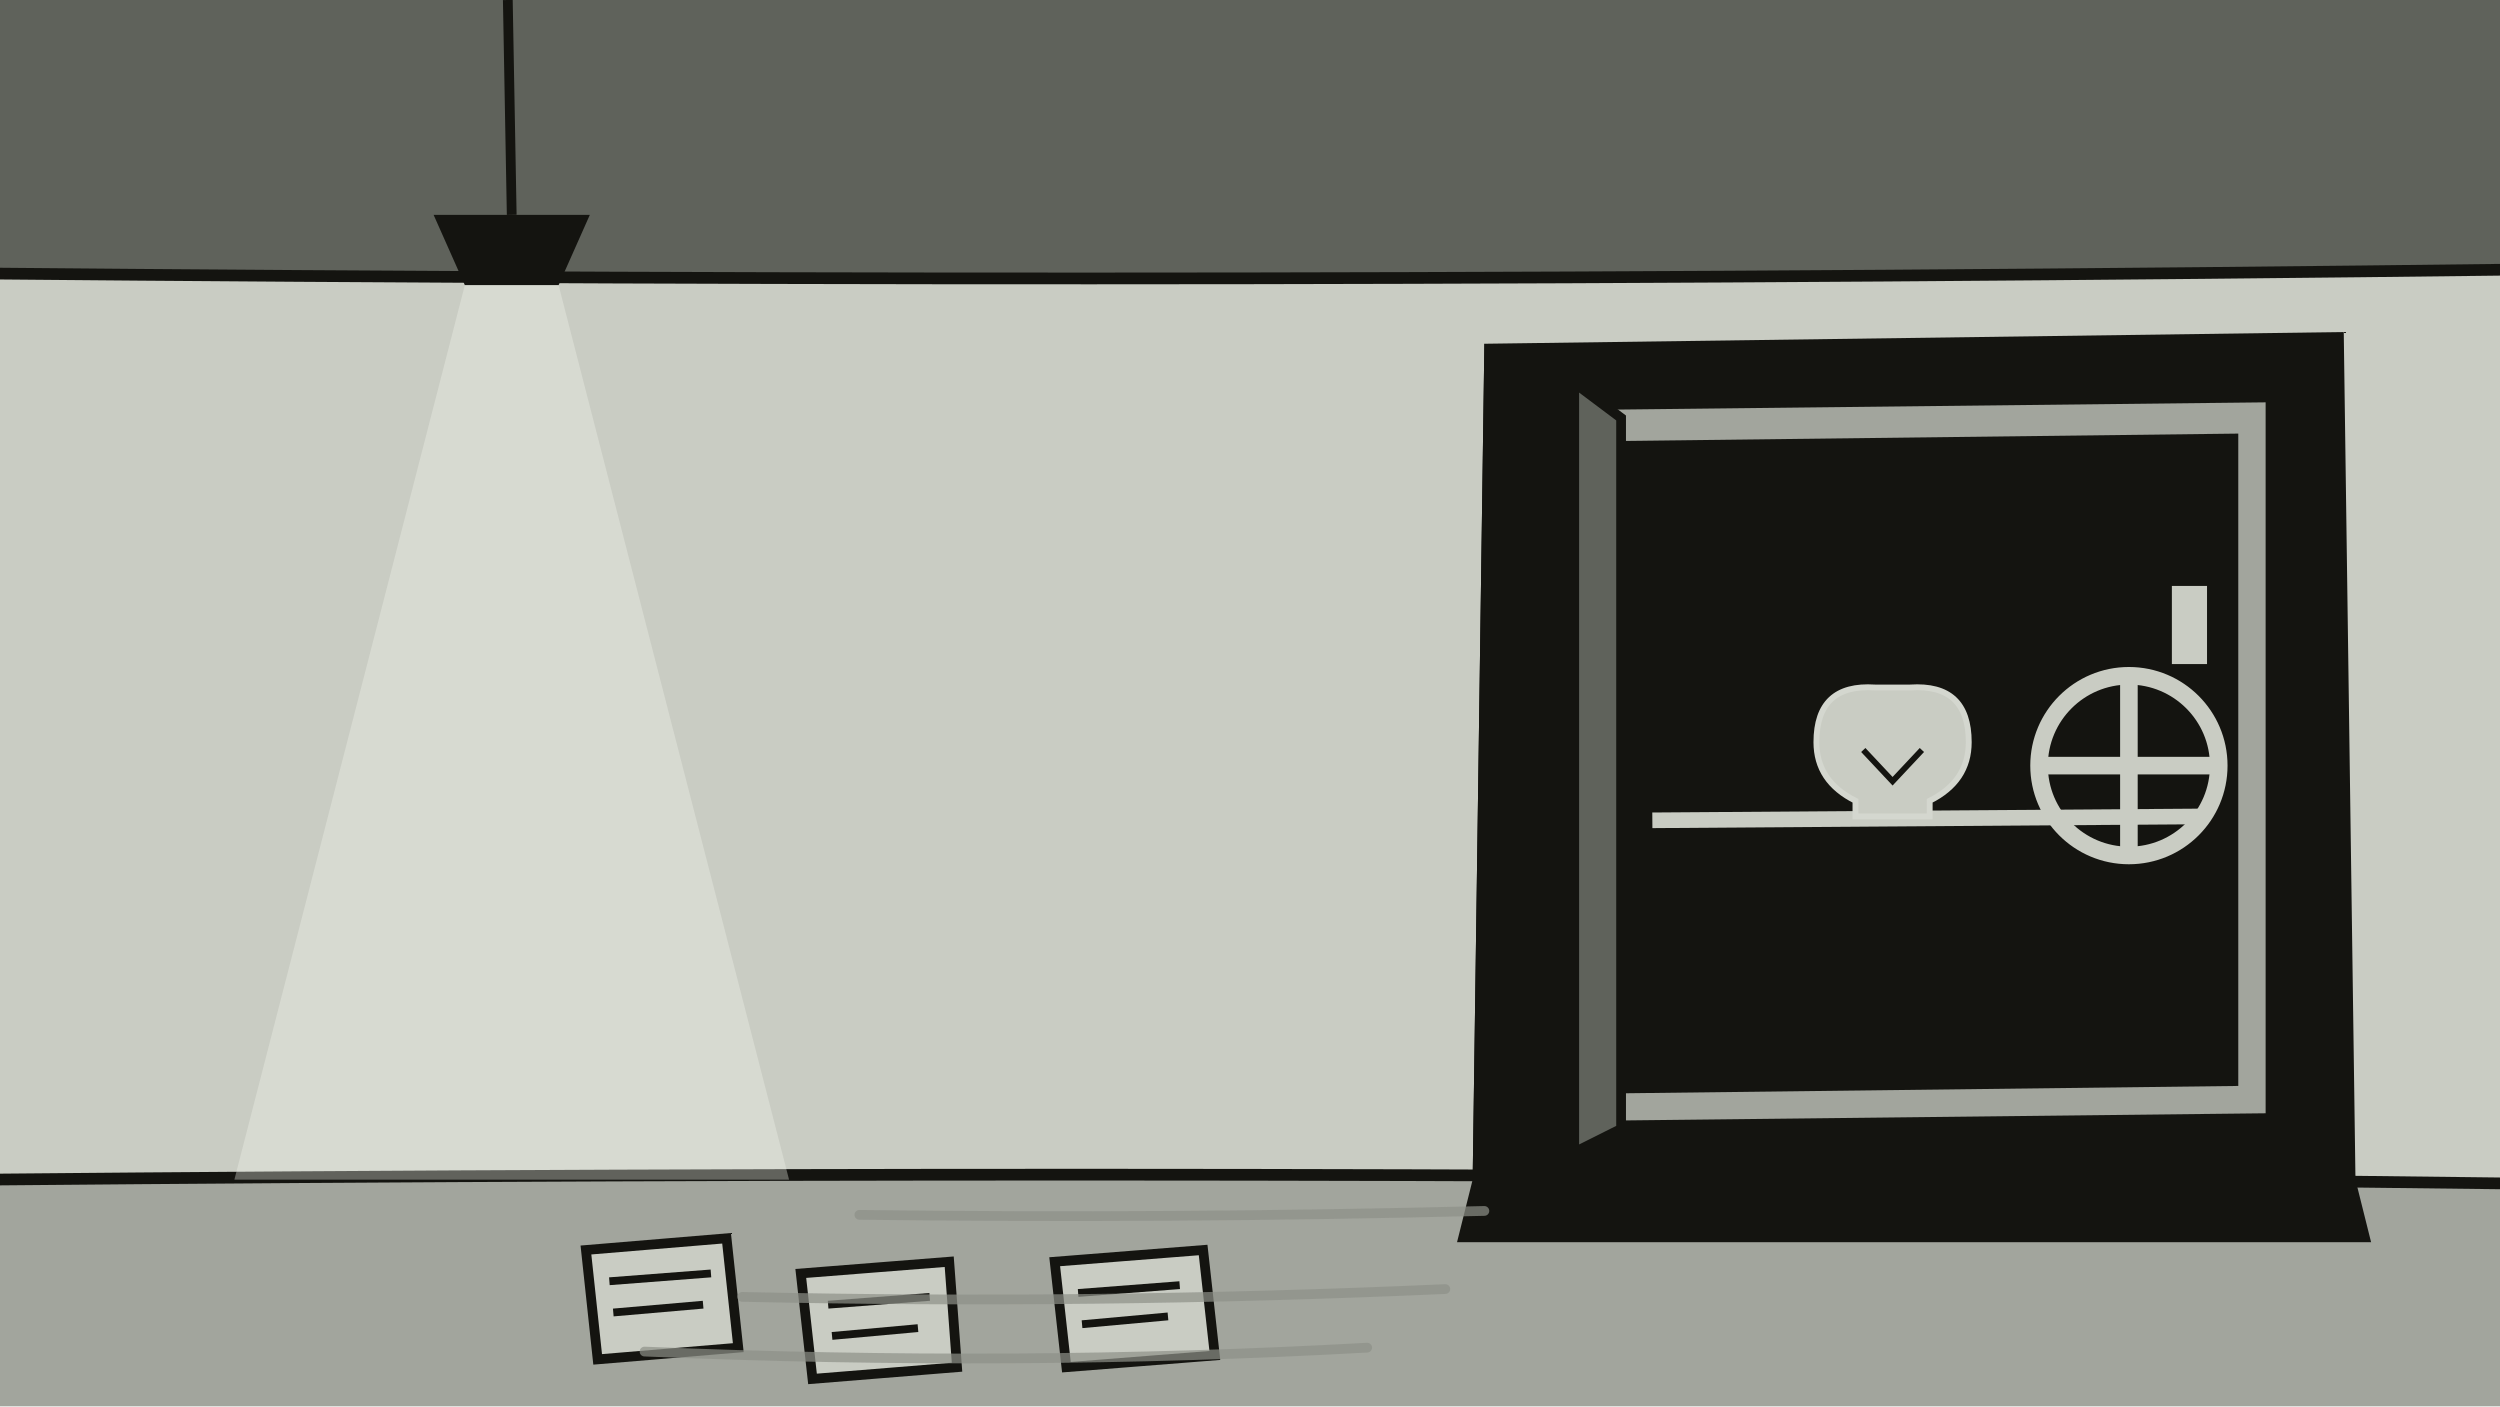
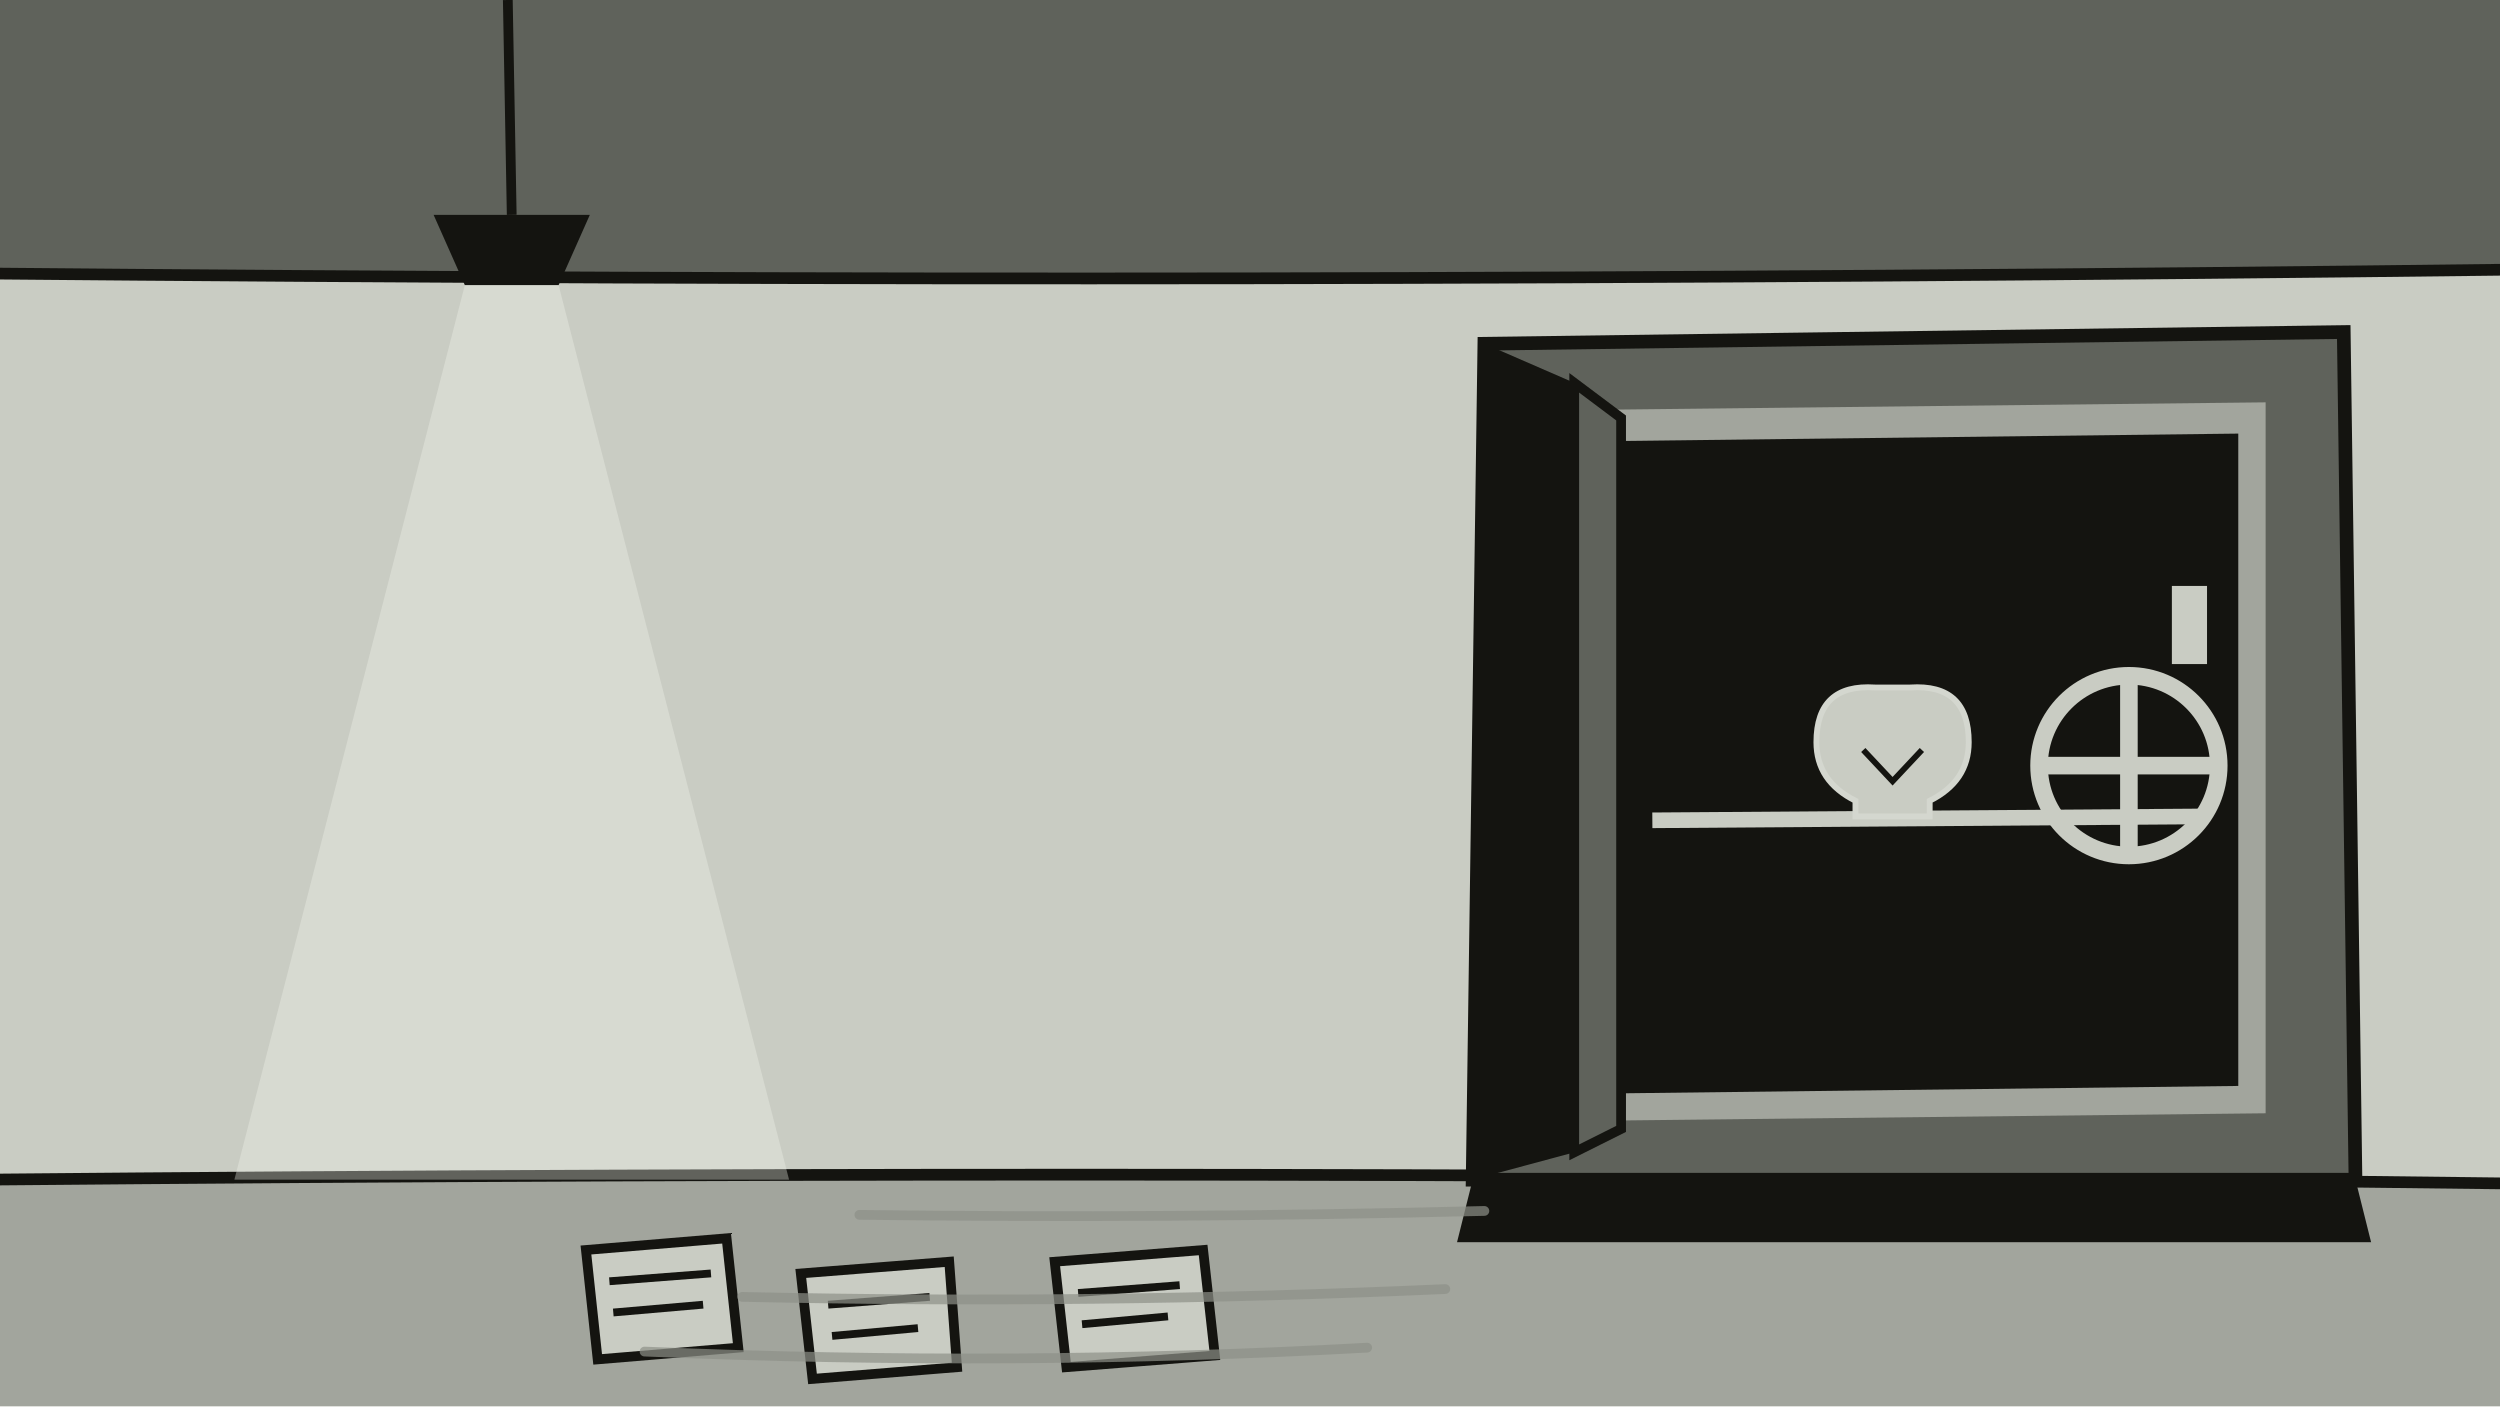
<svg xmlns="http://www.w3.org/2000/svg" viewBox="0 0 1280 720" width="1280" height="720">
  <rect width="1280" height="720" fill="#d4d7cf" />
  <rect width="1280" height="140" fill="#5f625b" />
  <rect y="140" width="1280" height="464" fill="#c9ccc3" />
  <rect y="604" width="1280" height="116" fill="#a2a59d" />
  <path d="M-10 604 Q640 598 1290 606" stroke="#141410" stroke-width="6" fill="none" />
  <path d="M-10 140 Q640 146 1290 138" stroke="#141410" stroke-width="6" fill="none" />
-   <path d="M760 176 L1200 170 L1206 604 L754 604 Z" fill="#141410" />
+   <path d="M760 176 L1200 170 L1206 604 L754 604 Z" fill="#5f625b" stroke="#141410" stroke-width="7" />
  <path d="M754 604 L1206 604 L1214 636 L746 636 Z" fill="#141410" />
  <path d="M800 210 L1160 206 L1160 570 L800 574 Z" fill="#a2a59d" />
  <path d="M812 226 L1146 222 L1146 556 L812 560 Z" fill="#141410" />
  <path d="M760 176 L806 196 L806 590 L754 604 Z" fill="#141410" />
  <path d="M806 196 L830 214 L830 578 L806 590 Z" fill="#5f625b" stroke="#141410" stroke-width="5" />
  <path d="M846 420 L1130 418" stroke="#c9ccc3" stroke-width="8" />
  <path d="M960 352 Q930 350 930 380 Q930 400 950 410 L950 418 L988 418 L988 410 Q1008 400 1008 380 Q1008 350 978 352 Z" fill="#c9ccc3" stroke="#d4d7cf" stroke-width="3" />
  <path d="M954 384 L969 400 L984 384" stroke="#141410" stroke-width="3" fill="none" />
  <circle cx="1090" cy="392" r="46" fill="none" stroke="#c9ccc3" stroke-width="9" />
  <path d="M1090 346 L1090 438 M1044 392 L1136 392" stroke="#c9ccc3" stroke-width="9" />
  <path d="M1112 300 L1130 300 L1130 340 L1112 340 Z" fill="#c9ccc3" />
  <g fill="#c9ccc3" stroke="#141410" stroke-width="5">
    <path d="M300 640 L372 634 L378 690 L306 696 Z" />
    <path d="M410 652 L486 646 L490 700 L416 706 Z" />
    <path d="M540 646 L616 640 L622 694 L546 700 Z" />
  </g>
  <g stroke="#141410" stroke-width="4" fill="none">
    <path d="M312 656 L364 652" />
    <path d="M314 672 L360 668" />
    <path d="M424 668 L476 664" />
    <path d="M426 684 L470 680" />
    <path d="M552 662 L604 658" />
    <path d="M554 678 L598 674" />
  </g>
  <g stroke="#8d9088" stroke-width="5" fill="none" stroke-linecap="round" opacity="0.7">
    <path d="M740 660 Q560 668 380 664" />
    <path d="M700 690 Q520 700 330 692" />
    <path d="M760 620 Q600 624 440 622" />
  </g>
  <path d="M260 0 L262 110" stroke="#141410" stroke-width="5" fill="none" />
  <path d="M222 110 L302 110 L286 146 L238 146 Z" fill="#141410" />
  <path d="M238 146 L120 604 L404 604 L286 146 Z" fill="#f2f4ec" opacity="0.35" />
</svg>
